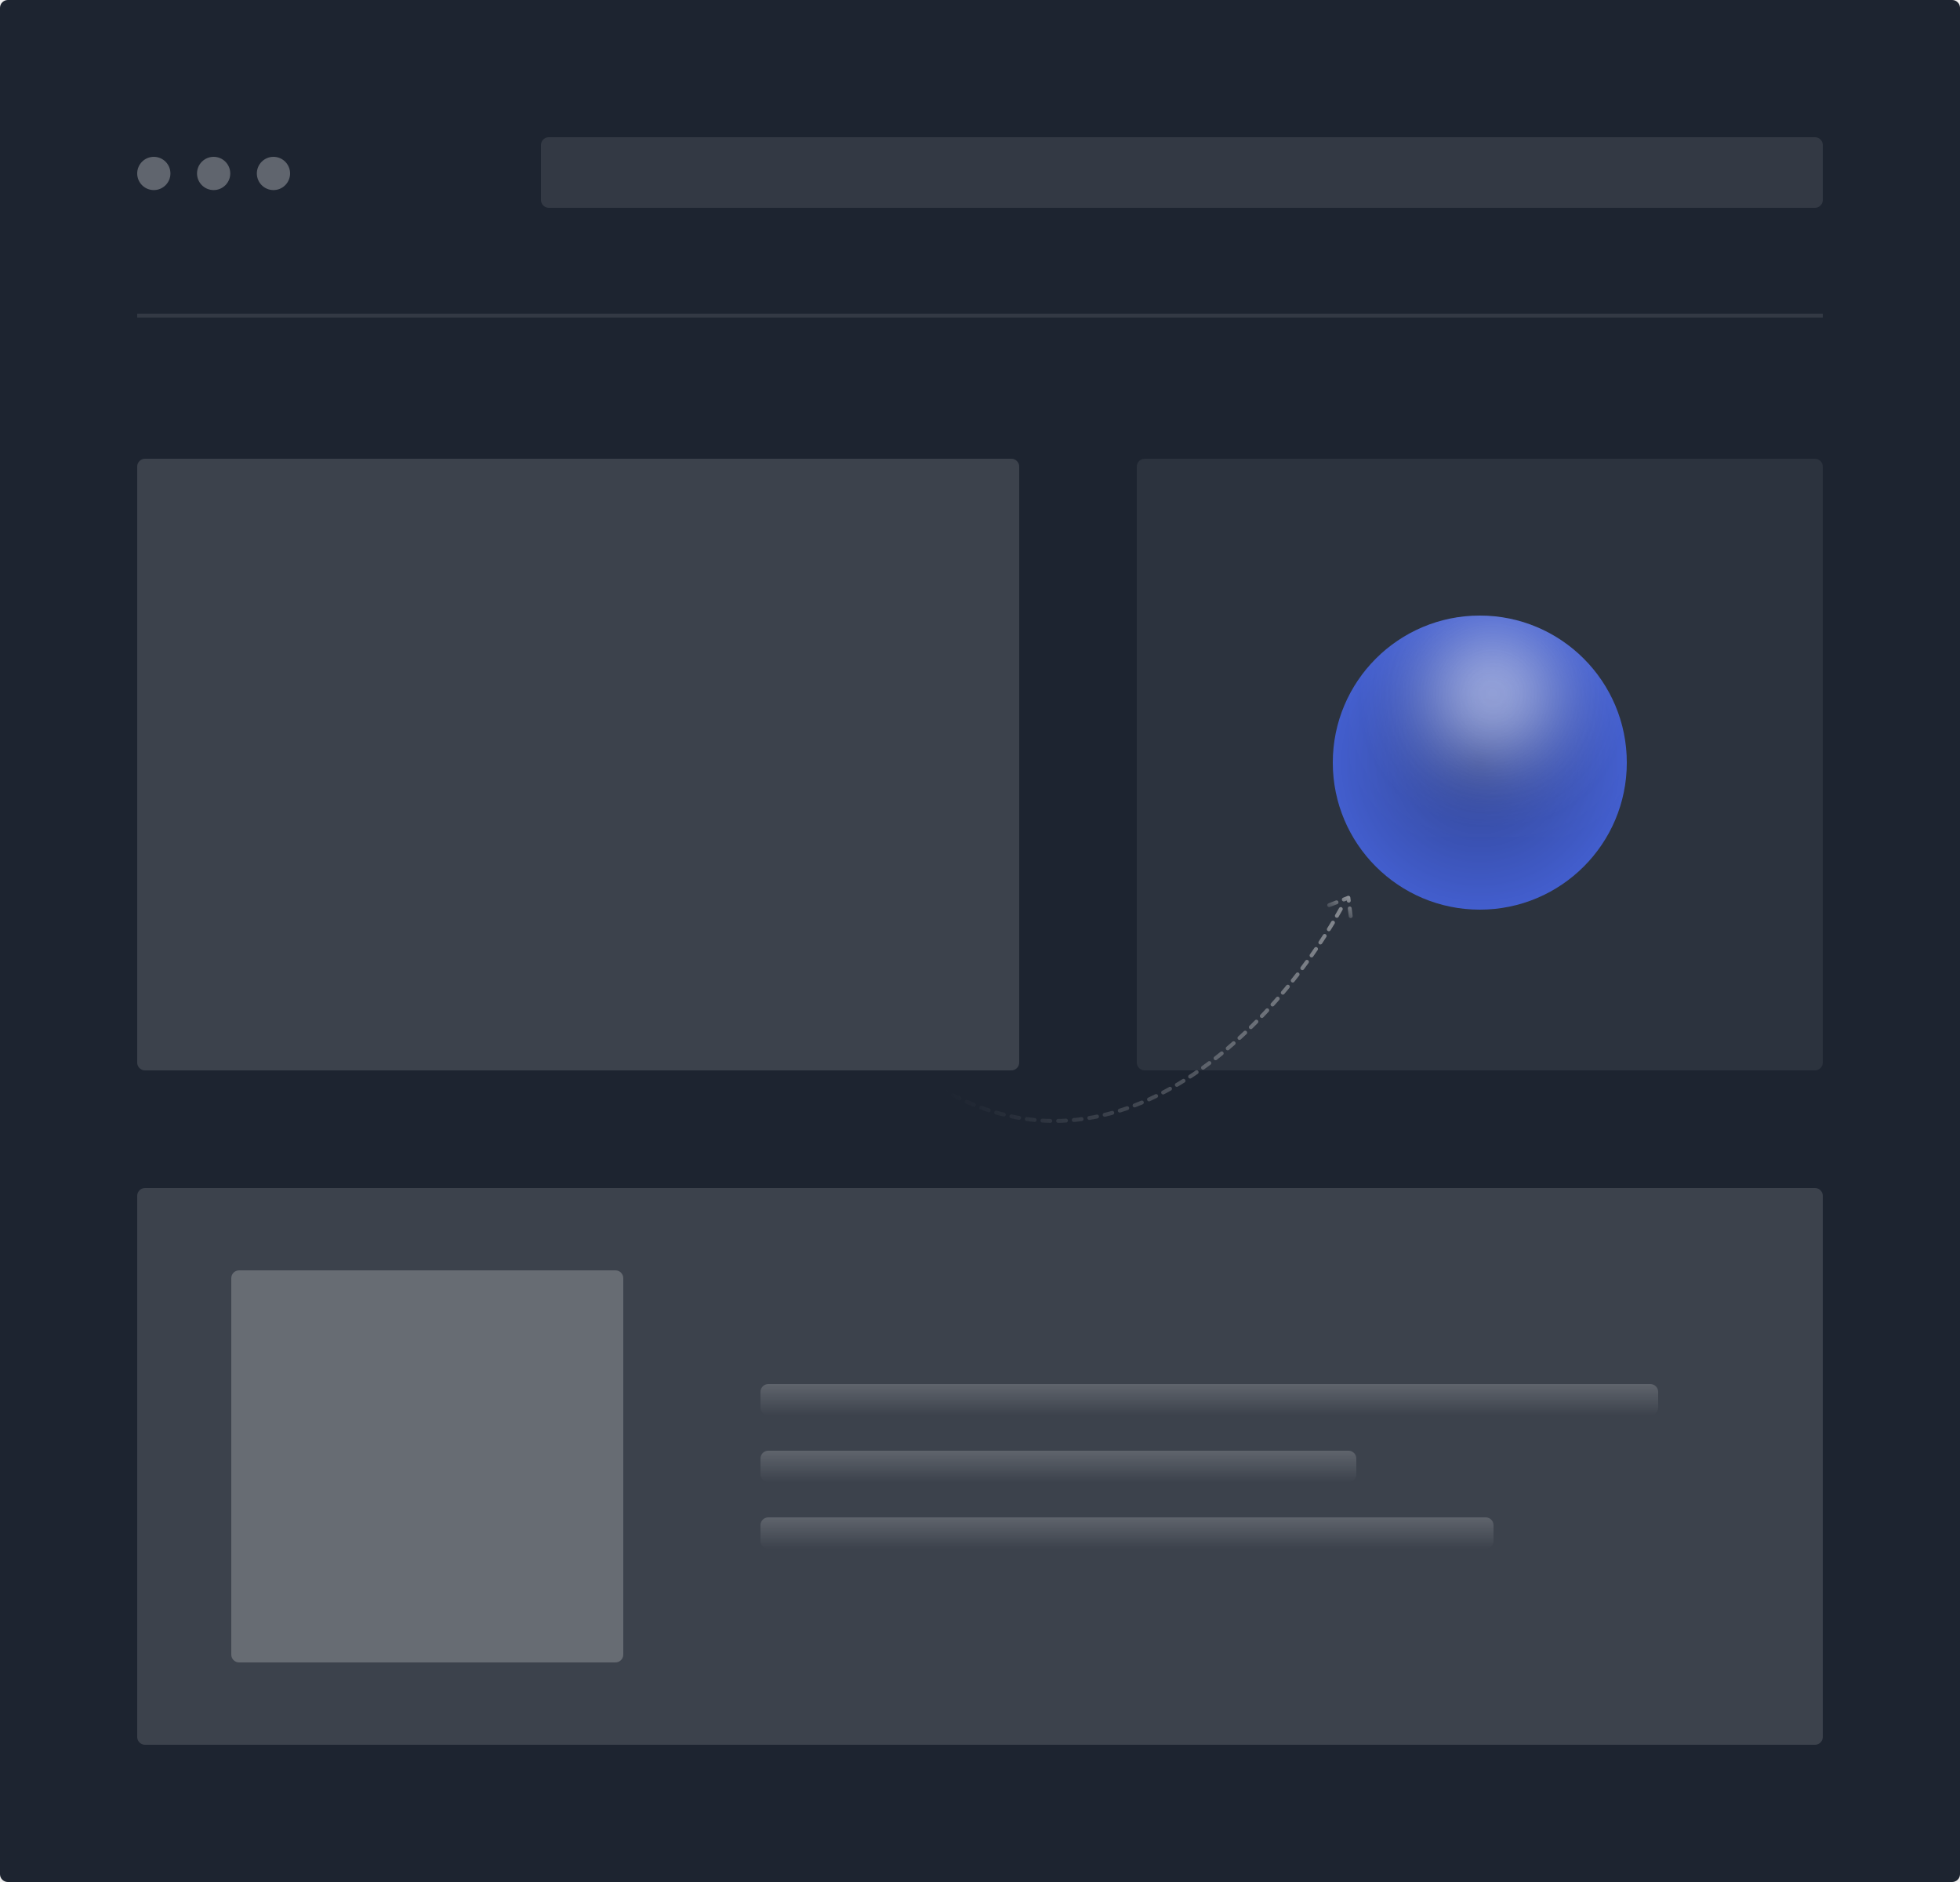
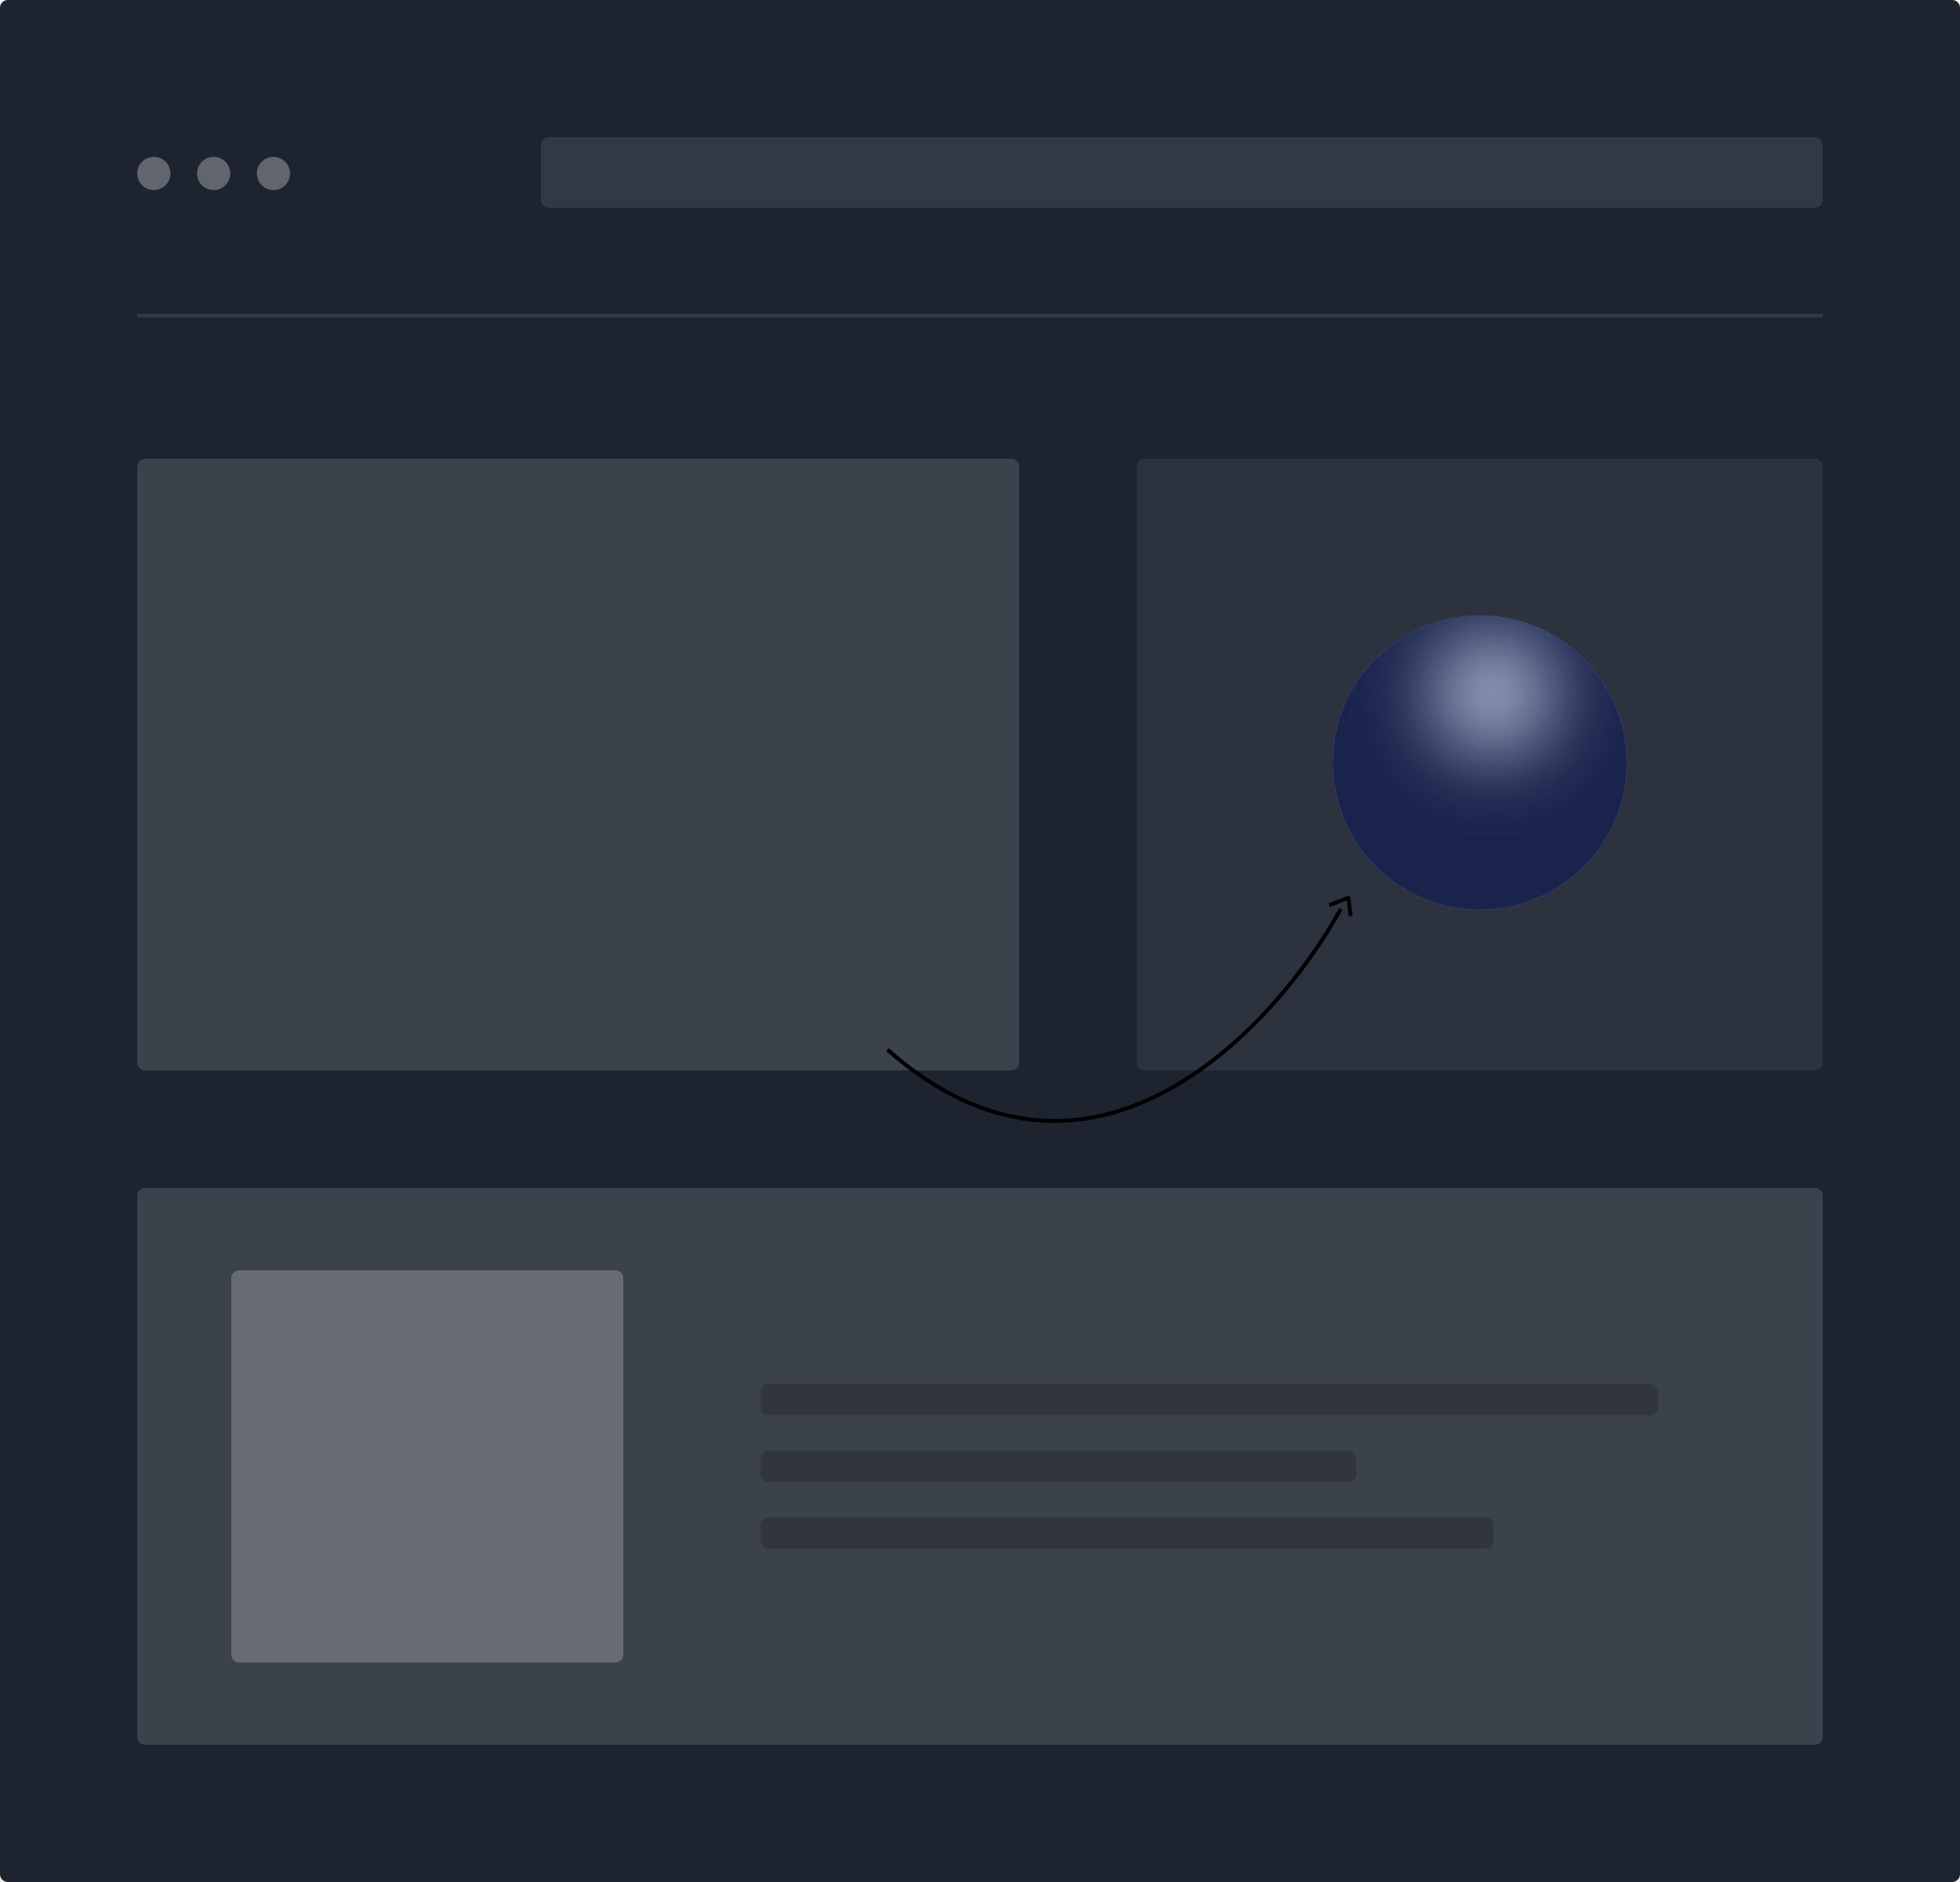
<svg xmlns="http://www.w3.org/2000/svg" width="500" height="480" viewBox="0 0 500 480" fill="none">
  <rect width="500" height="480" rx="2" fill="#1D2430" />
  <rect x="35" y="117" width="225" height="156" rx="2" fill="white" fill-opacity="0.14" />
  <line opacity="0.1" x1="35" y1="80.5" x2="465" y2="80.5" stroke="white" />
  <rect x="290" y="117" width="175" height="156" rx="2" fill="white" fill-opacity="0.07" />
  <rect x="35" y="303" width="430" height="142" rx="2" fill="white" fill-opacity="0.14" />
  <rect x="194" y="353" width="229" height="8" rx="2" fill="url(#paint0_linear_62_128)" fill-opacity="0.18" />
  <rect x="194" y="370" width="152" height="8" rx="2" fill="url(#paint1_linear_62_128)" fill-opacity="0.18" />
  <rect x="194" y="387" width="187" height="8" rx="2" fill="url(#paint2_linear_62_128)" fill-opacity="0.18" />
  <rect x="59" y="324" width="100" height="100" rx="2" fill="white" fill-opacity="0.22" />
  <rect opacity="0.1" x="138" y="35" width="327" height="18" rx="2" fill="white" />
  <circle opacity="0.3" cx="39.239" cy="44.239" r="4.239" fill="white" />
  <circle opacity="0.3" cx="54.5" cy="44.239" r="4.239" fill="white" />
  <circle opacity="0.3" cx="69.761" cy="44.239" r="4.239" fill="white" />
  <circle opacity="0.8" cx="377.5" cy="194.5" r="37.5" fill="#4A6CF7" />
  <mask id="mask0_62_128" style="mask-type:alpha" maskUnits="userSpaceOnUse" x="340" y="157" width="75" height="75">
    <circle opacity="0.8" cx="377.5" cy="194.5" r="37.5" fill="#4A6CF7" />
  </mask>
  <g mask="url(#mask0_62_128)">
    <circle opacity="0.8" cx="377.5" cy="194.5" r="37.5" fill="url(#paint3_radial_62_128)" />
    <g opacity="0.8" filter="url(#filter0_f_62_128)">
      <circle cx="380.809" cy="176.853" r="15.441" fill="white" />
    </g>
  </g>
-   <path d="M342.034 231.847C324.964 262.749 277.939 313.186 226.394 267.718" stroke="url(#paint4_linear_62_128)" stroke-linecap="round" stroke-linejoin="round" stroke-dasharray="2 2" />
-   <path d="M339.077 230.867L343.973 228.971L344.562 233.656" stroke="url(#paint5_linear_62_128)" stroke-linecap="round" stroke-linejoin="round" stroke-dasharray="2 2" />
+   <path d="M342.034 231.847C324.964 262.749 277.939 313.186 226.394 267.718" stroke="url(#paint4_linear_62_128)" strokeLinecap="round" stroke-linejoin="round" strokeDasharray="2 2" />
+   <path d="M339.077 230.867L343.973 228.971L344.562 233.656" stroke="url(#paint5_linear_62_128)" strokeLinecap="round" stroke-linejoin="round" strokeDasharray="2 2" />
  <defs>
    <filter id="filter0_f_62_128" x="344.368" y="140.412" width="72.882" height="72.882" filterUnits="userSpaceOnUse" color-interpolation-filters="sRGB">
      <feFlood flood-opacity="0" result="BackgroundImageFix" />
      <feBlend mode="normal" in="SourceGraphic" in2="BackgroundImageFix" result="shape" />
      <feGaussianBlur stdDeviation="10.5" result="effect1_foregroundBlur_62_128" />
    </filter>
    <linearGradient id="paint0_linear_62_128" x1="308.5" y1="353" x2="308.5" y2="361" gradientUnits="userSpaceOnUse">
-       <stop stop-color="white" />
-       <stop offset="1" stop-color="white" stop-opacity="0" />
+       <stop stopColor="white" />
+       <stop offset="1" stopColor="white" stopOpacity="0" />
    </linearGradient>
    <linearGradient id="paint1_linear_62_128" x1="270" y1="370" x2="270" y2="378" gradientUnits="userSpaceOnUse">
-       <stop stop-color="white" />
-       <stop offset="1" stop-color="white" stop-opacity="0" />
+       <stop stopColor="white" />
+       <stop offset="1" stopColor="white" stopOpacity="0" />
    </linearGradient>
    <linearGradient id="paint2_linear_62_128" x1="287.5" y1="387" x2="287.5" y2="395" gradientUnits="userSpaceOnUse">
-       <stop stop-color="white" />
-       <stop offset="1" stop-color="white" stop-opacity="0" />
+       <stop stopColor="white" />
+       <stop offset="1" stopColor="white" stopOpacity="0" />
    </linearGradient>
    <radialGradient id="paint3_radial_62_128" cx="0" cy="0" r="1" gradientUnits="userSpaceOnUse" gradientTransform="translate(377.5 194.5) rotate(90) scale(40.2574)">
-       <stop stop-opacity="0.47" />
-       <stop offset="1" stop-opacity="0" />
+       <stop stopOpacity="0.47" />
+       <stop offset="1" stopOpacity="0" />
    </radialGradient>
    <linearGradient id="paint4_linear_62_128" x1="358.554" y1="226.723" x2="242.956" y2="282.349" gradientUnits="userSpaceOnUse">
-       <stop stop-color="white" stop-opacity="0.48" />
-       <stop offset="1" stop-color="white" stop-opacity="0" />
+       <stop stopColor="white" stopOpacity="0.48" />
+       <stop offset="1" stopColor="white" stopOpacity="0" />
    </linearGradient>
    <linearGradient id="paint5_linear_62_128" x1="343.992" y1="228.548" x2="340.23" y2="234.571" gradientUnits="userSpaceOnUse">
-       <stop stop-color="white" stop-opacity="0.48" />
-       <stop offset="1" stop-color="white" stop-opacity="0" />
+       <stop stopColor="white" stopOpacity="0.48" />
+       <stop offset="1" stopColor="white" stopOpacity="0" />
    </linearGradient>
  </defs>
</svg>
